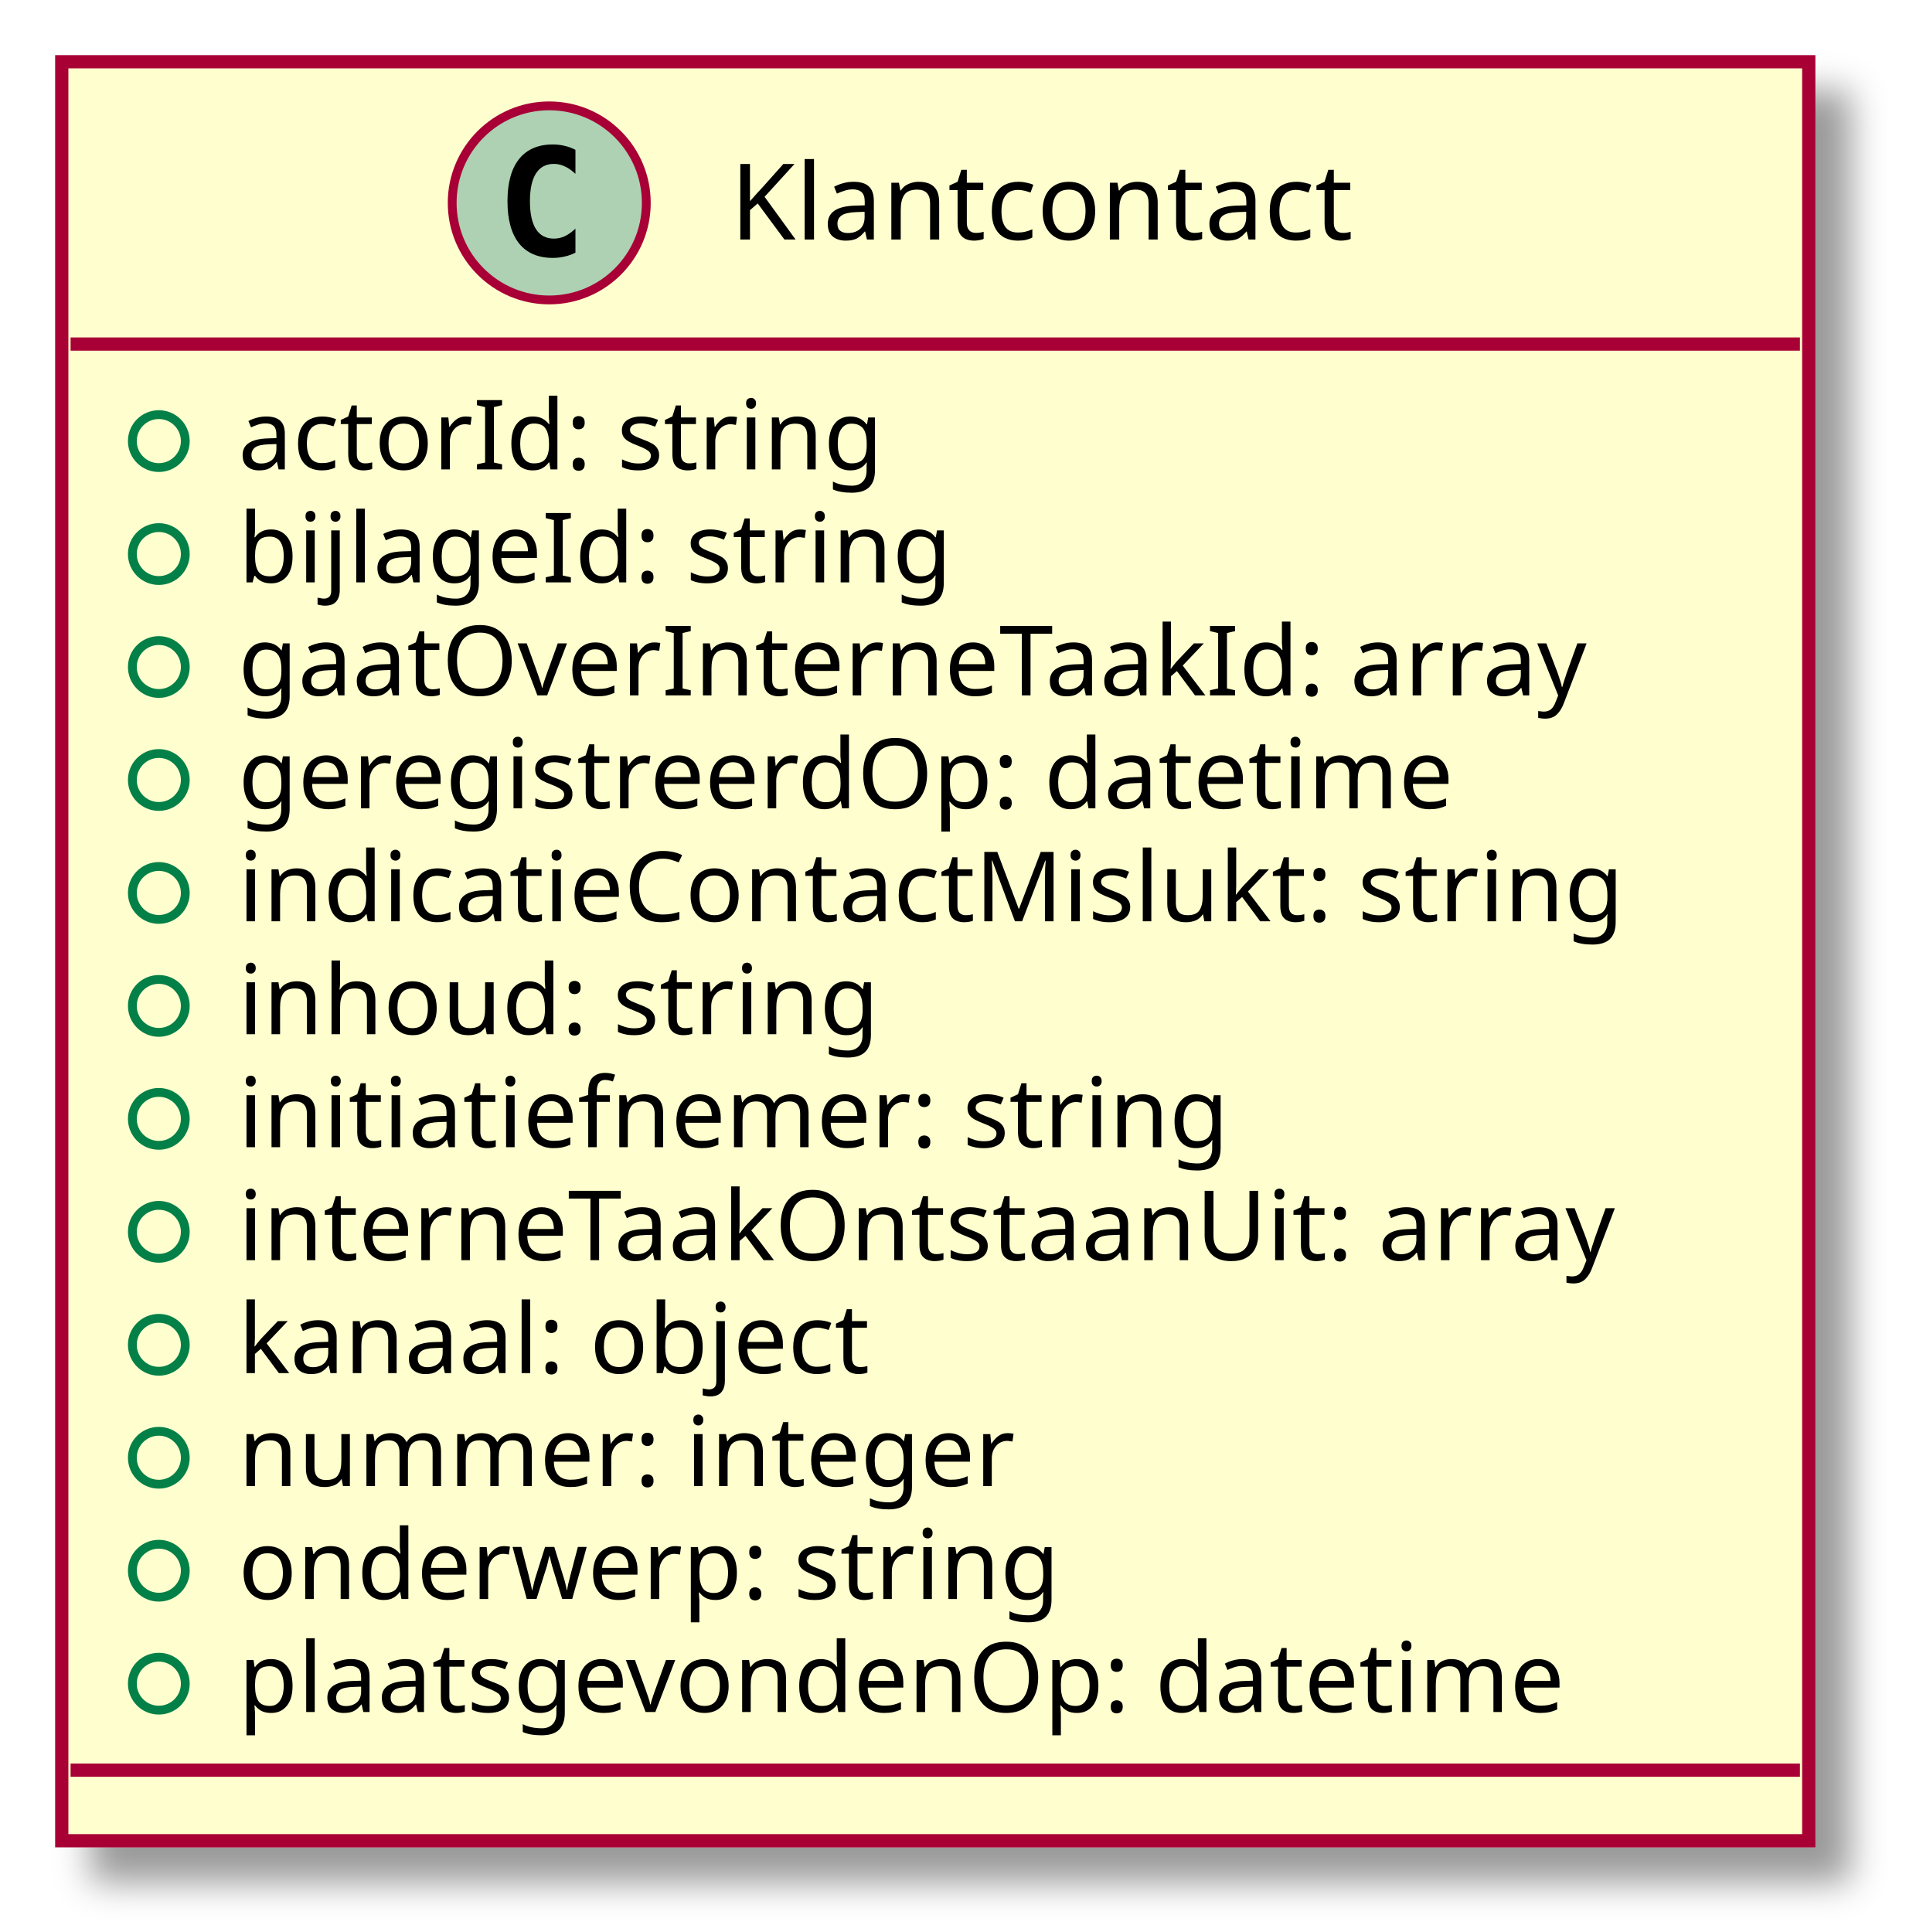
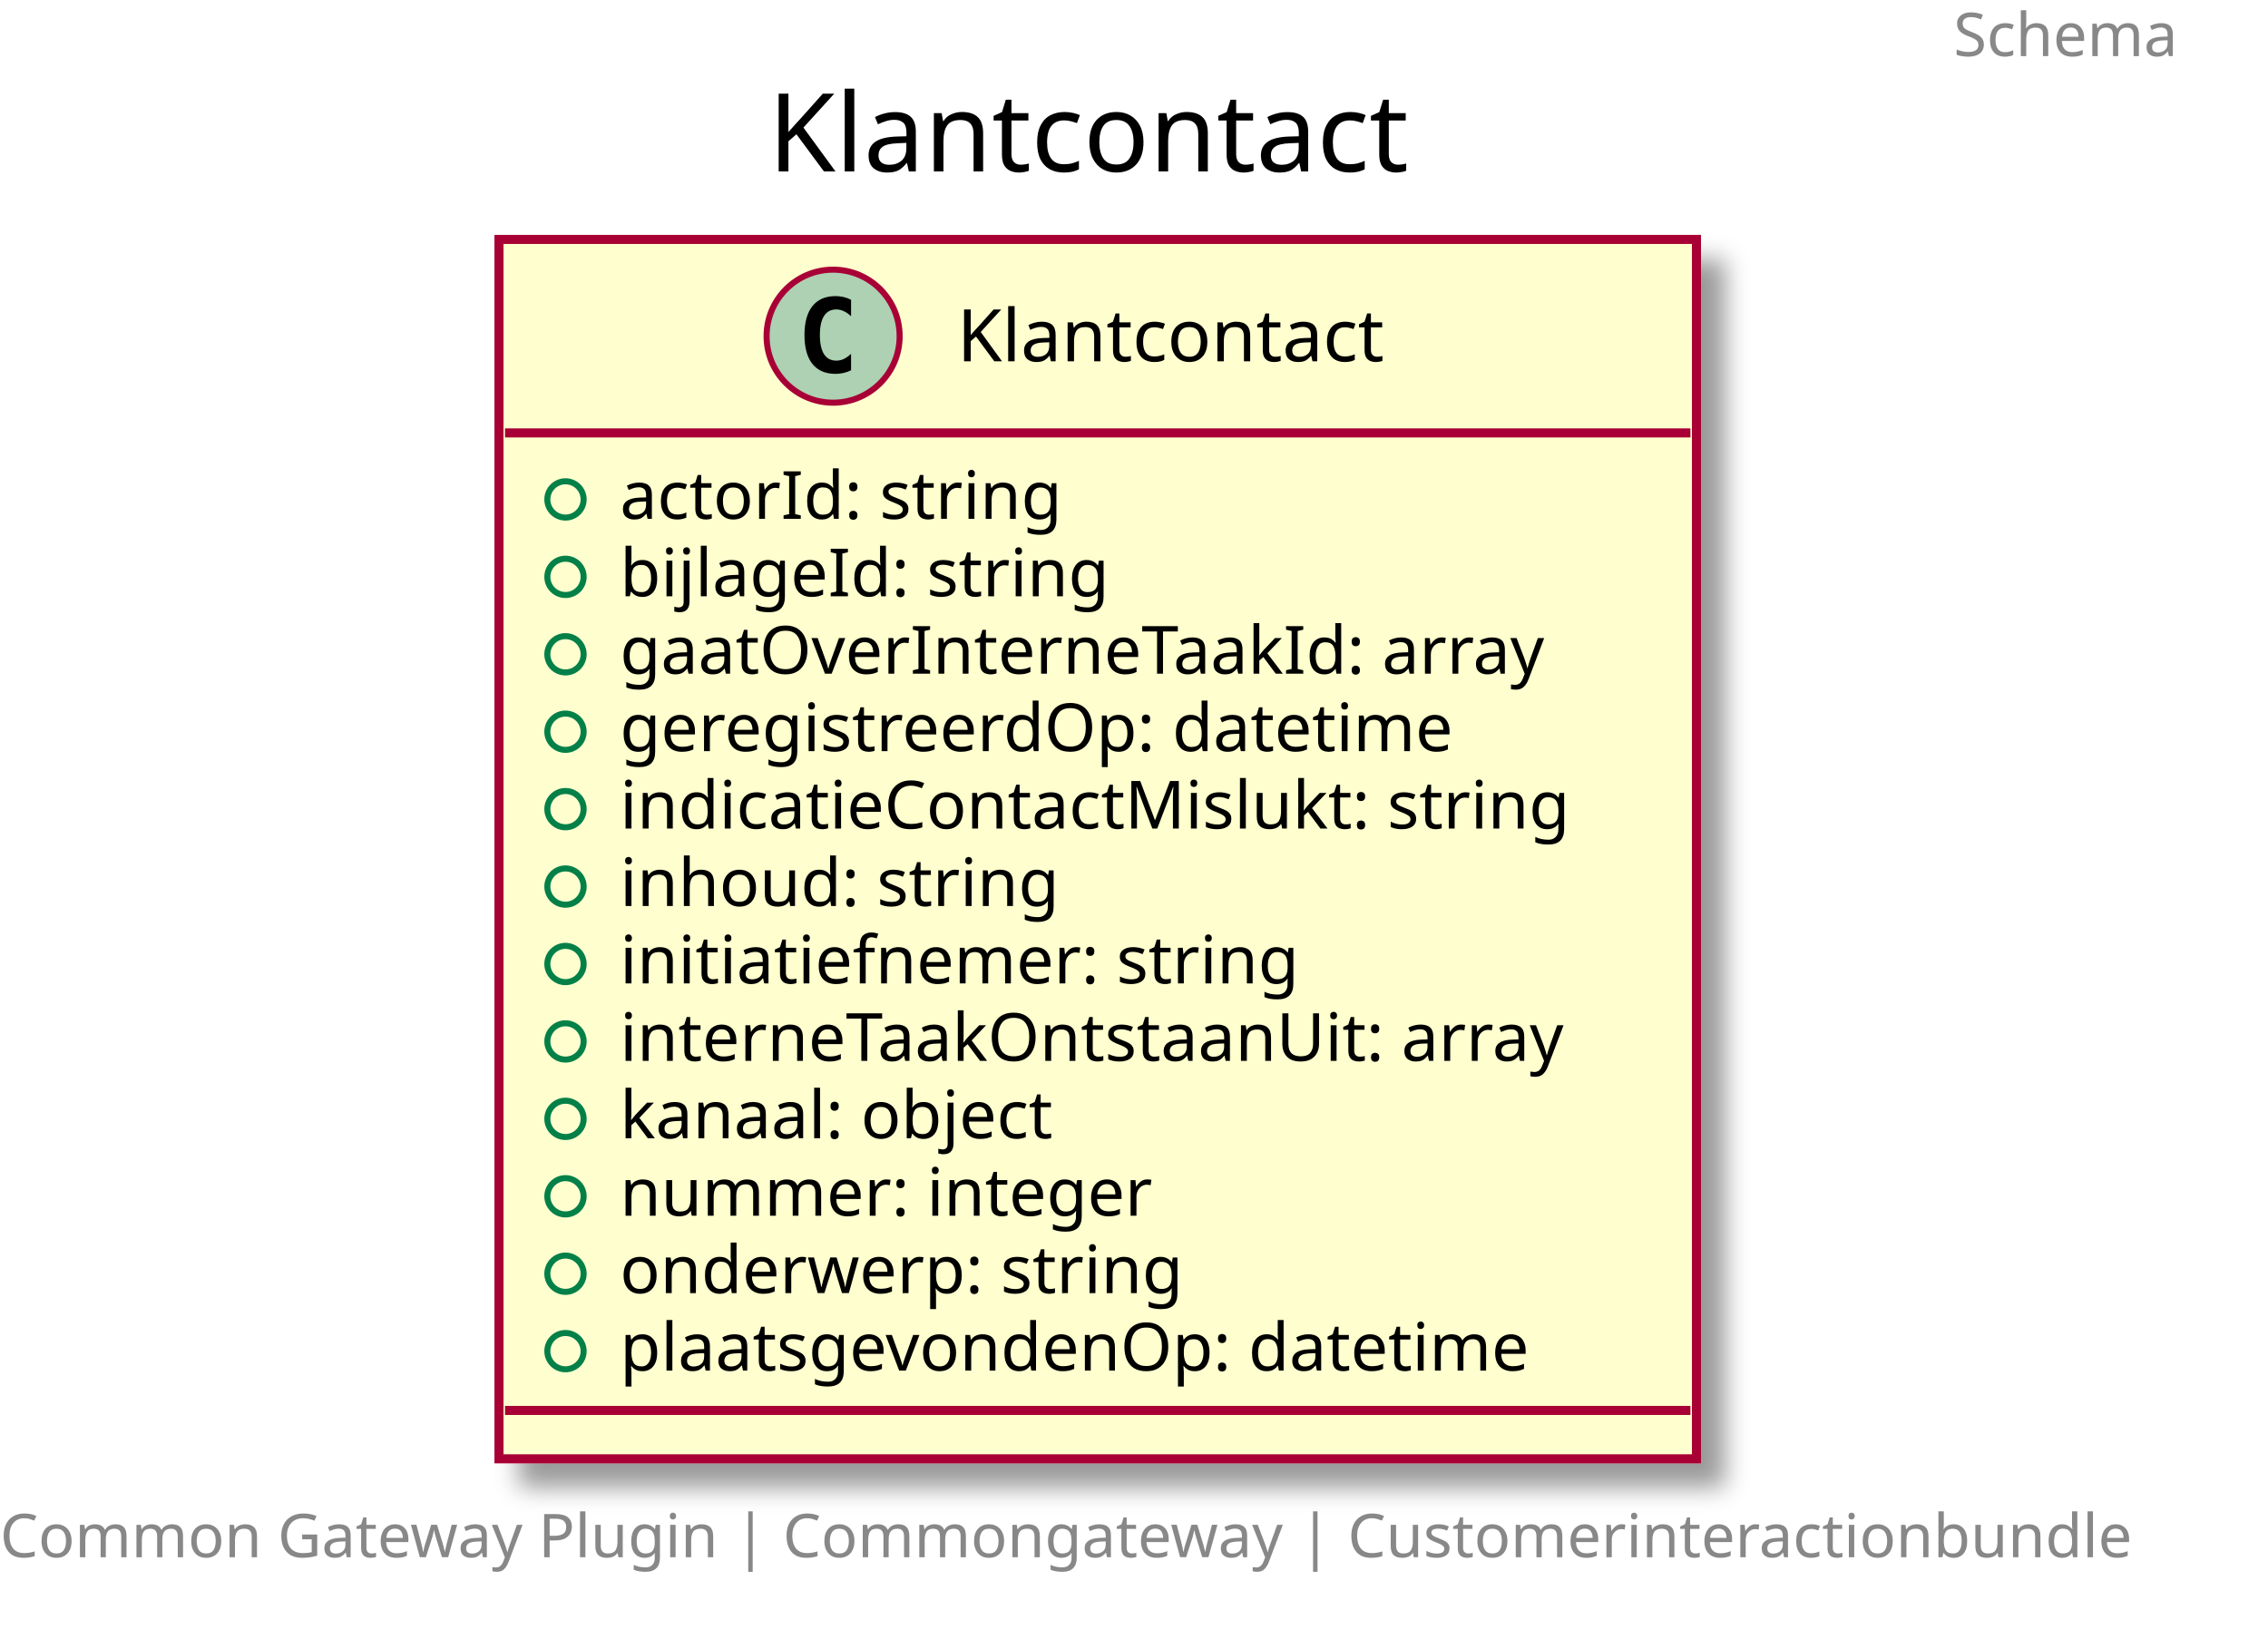
- <svg xmlns="http://www.w3.org/2000/svg" contentScriptType="application/ecmascript" contentStyleType="text/css" height="219px" preserveAspectRatio="none" style="width:216px;height:219px;" version="1.1" viewBox="0 0 216 219" width="216px" zoomAndPan="magnify">
+ <svg xmlns="http://www.w3.org/2000/svg" contentScriptType="application/ecmascript" contentStyleType="text/css" height="271px" preserveAspectRatio="none" style="width:375px;height:271px;" version="1.1" viewBox="0 0 375 271" width="375px" zoomAndPan="magnify">
  <defs>
-     <filter height="300%" id="f1l01fnrlcsgiy" width="300%" x="-1" y="-1">
+     <filter height="300%" id="fhy7sby14jw48" width="300%" x="-1" y="-1">
      <feGaussianBlur result="blurOut" stdDeviation="2.0" />
      <feColorMatrix in="blurOut" result="blurOut2" type="matrix" values="0 0 0 0 0 0 0 0 0 0 0 0 0 0 0 0 0 0 .4 0" />
      <feOffset dx="4.0" dy="4.0" in="blurOut2" result="blurOut3" />
      <feBlend in="SourceGraphic" in2="blurOut3" mode="normal" />
    </filter>
  </defs>
  <g>
-     <rect fill="#FEFECE" filter="url(#f1l01fnrlcsgiy)" height="201.656" id="Klantcontact" style="stroke: #A80036; stroke-width: 1.5;" width="198" x="7" y="7" />
-     <ellipse cx="62.25" cy="23" fill="#ADD1B2" rx="11" ry="11" style="stroke: #A80036; stroke-width: 1.0;" />
-     <path d="M65.219,28.641 Q64.641,28.938 64,29.078 Q63.359,29.234 62.656,29.234 Q60.156,29.234 58.828,27.594 Q57.516,25.938 57.516,22.812 Q57.516,19.688 58.828,18.031 Q60.156,16.375 62.656,16.375 Q63.359,16.375 64,16.531 Q64.656,16.688 65.219,16.984 L65.219,19.703 Q64.594,19.125 64,18.859 Q63.406,18.578 62.781,18.578 Q61.438,18.578 60.75,19.656 Q60.062,20.719 60.062,22.812 Q60.062,24.906 60.75,25.984 Q61.438,27.047 62.781,27.047 Q63.406,27.047 64,26.781 Q64.594,26.5 65.219,25.922 L65.219,28.641 Z " />
-     <text fill="#000000" font-family="sans-serif" font-size="12" lengthAdjust="spacingAndGlyphs" textLength="79" x="82.75" y="27.154">Klantcontact</text>
-     <line style="stroke: #A80036; stroke-width: 1.5;" x1="8" x2="204" y1="39" y2="39" />
-     <ellipse cx="18" cy="50" fill="none" rx="3" ry="3" style="stroke: #038048; stroke-width: 1.0;" />
-     <text fill="#000000" font-family="sans-serif" font-size="11" lengthAdjust="spacingAndGlyphs" textLength="80" x="27" y="53.21">actorId: string</text>
-     <ellipse cx="18" cy="62.805" fill="none" rx="3" ry="3" style="stroke: #038048; stroke-width: 1.0;" />
-     <text fill="#000000" font-family="sans-serif" font-size="11" lengthAdjust="spacingAndGlyphs" textLength="88" x="27" y="66.015">bijlageId: string</text>
-     <ellipse cx="18" cy="75.609" fill="none" rx="3" ry="3" style="stroke: #038048; stroke-width: 1.0;" />
-     <text fill="#000000" font-family="sans-serif" font-size="11" lengthAdjust="spacingAndGlyphs" textLength="167" x="27" y="78.82">gaatOverInterneTaakId: array</text>
-     <ellipse cx="18" cy="88.414" fill="none" rx="3" ry="3" style="stroke: #038048; stroke-width: 1.0;" />
-     <text fill="#000000" font-family="sans-serif" font-size="11" lengthAdjust="spacingAndGlyphs" textLength="152" x="27" y="91.624">geregistreerdOp: datetime</text>
-     <ellipse cx="18" cy="101.219" fill="none" rx="3" ry="3" style="stroke: #038048; stroke-width: 1.0;" />
-     <text fill="#000000" font-family="sans-serif" font-size="11" lengthAdjust="spacingAndGlyphs" textLength="170" x="27" y="104.429">indicatieContactMislukt: string</text>
-     <ellipse cx="18" cy="114.023" fill="none" rx="3" ry="3" style="stroke: #038048; stroke-width: 1.0;" />
-     <text fill="#000000" font-family="sans-serif" font-size="11" lengthAdjust="spacingAndGlyphs" textLength="79" x="27" y="117.234">inhoud: string</text>
-     <ellipse cx="18" cy="126.828" fill="none" rx="3" ry="3" style="stroke: #038048; stroke-width: 1.0;" />
-     <text fill="#000000" font-family="sans-serif" font-size="11" lengthAdjust="spacingAndGlyphs" textLength="123" x="27" y="130.039">initiatiefnemer: string</text>
-     <ellipse cx="18" cy="139.633" fill="none" rx="3" ry="3" style="stroke: #038048; stroke-width: 1.0;" />
-     <text fill="#000000" font-family="sans-serif" font-size="11" lengthAdjust="spacingAndGlyphs" textLength="172" x="27" y="142.843">interneTaakOntstaanUit: array</text>
-     <ellipse cx="18" cy="152.438" fill="none" rx="3" ry="3" style="stroke: #038048; stroke-width: 1.0;" />
-     <text fill="#000000" font-family="sans-serif" font-size="11" lengthAdjust="spacingAndGlyphs" textLength="79" x="27" y="155.648">kanaal: object</text>
-     <ellipse cx="18" cy="165.242" fill="none" rx="3" ry="3" style="stroke: #038048; stroke-width: 1.0;" />
-     <text fill="#000000" font-family="sans-serif" font-size="11" lengthAdjust="spacingAndGlyphs" textLength="96" x="27" y="168.453">nummer: integer</text>
-     <ellipse cx="18" cy="178.047" fill="none" rx="3" ry="3" style="stroke: #038048; stroke-width: 1.0;" />
-     <text fill="#000000" font-family="sans-serif" font-size="11" lengthAdjust="spacingAndGlyphs" textLength="102" x="27" y="181.257">onderwerp: string</text>
-     <ellipse cx="18" cy="190.852" fill="none" rx="3" ry="3" style="stroke: #038048; stroke-width: 1.0;" />
-     <text fill="#000000" font-family="sans-serif" font-size="11" lengthAdjust="spacingAndGlyphs" textLength="164" x="27" y="194.062">plaatsgevondenOp: datetime</text>
-     <line style="stroke: #A80036; stroke-width: 1.5;" x1="8" x2="204" y1="200.656" y2="200.656" />
+     <text fill="#888888" font-family="sans-serif" font-size="10" lengthAdjust="spacingAndGlyphs" textLength="40" x="323" y="9.282">Schema</text>
+     <text fill="#000000" font-family="sans-serif" font-size="18" lengthAdjust="spacingAndGlyphs" textLength="109" x="127" y="28.349">Klantcontact</text>
+     <rect fill="#FEFECE" filter="url(#fhy7sby14jw48)" height="201.656" id="Klantcontact" style="stroke: #A80036; stroke-width: 1.5;" width="198" x="82.5" y="39.594" />
+     <ellipse cx="137.75" cy="55.594" fill="#ADD1B2" rx="11" ry="11" style="stroke: #A80036; stroke-width: 1.0;" />
+     <path d="M140.719,61.234 Q140.141,61.531 139.5,61.672 Q138.859,61.828 138.156,61.828 Q135.656,61.828 134.328,60.188 Q133.016,58.531 133.016,55.406 Q133.016,52.281 134.328,50.625 Q135.656,48.969 138.156,48.969 Q138.859,48.969 139.5,49.125 Q140.156,49.281 140.719,49.578 L140.719,52.297 Q140.094,51.719 139.5,51.453 Q138.906,51.172 138.281,51.172 Q136.938,51.172 136.25,52.25 Q135.562,53.312 135.562,55.406 Q135.562,57.5 136.25,58.578 Q136.938,59.641 138.281,59.641 Q138.906,59.641 139.5,59.375 Q140.094,59.094 140.719,58.516 L140.719,61.234 Z " />
+     <text fill="#000000" font-family="sans-serif" font-size="12" lengthAdjust="spacingAndGlyphs" textLength="79" x="158.25" y="59.748">Klantcontact</text>
+     <line style="stroke: #A80036; stroke-width: 1.5;" x1="83.5" x2="279.5" y1="71.594" y2="71.594" />
+     <ellipse cx="93.5" cy="82.594" fill="none" rx="3" ry="3" style="stroke: #038048; stroke-width: 1.0;" />
+     <text fill="#000000" font-family="sans-serif" font-size="11" lengthAdjust="spacingAndGlyphs" textLength="80" x="102.5" y="85.804">actorId: string</text>
+     <ellipse cx="93.5" cy="95.398" fill="none" rx="3" ry="3" style="stroke: #038048; stroke-width: 1.0;" />
+     <text fill="#000000" font-family="sans-serif" font-size="11" lengthAdjust="spacingAndGlyphs" textLength="88" x="102.5" y="98.609">bijlageId: string</text>
+     <ellipse cx="93.5" cy="108.203" fill="none" rx="3" ry="3" style="stroke: #038048; stroke-width: 1.0;" />
+     <text fill="#000000" font-family="sans-serif" font-size="11" lengthAdjust="spacingAndGlyphs" textLength="167" x="102.5" y="111.414">gaatOverInterneTaakId: array</text>
+     <ellipse cx="93.5" cy="121.008" fill="none" rx="3" ry="3" style="stroke: #038048; stroke-width: 1.0;" />
+     <text fill="#000000" font-family="sans-serif" font-size="11" lengthAdjust="spacingAndGlyphs" textLength="152" x="102.5" y="124.218">geregistreerdOp: datetime</text>
+     <ellipse cx="93.5" cy="133.812" fill="none" rx="3" ry="3" style="stroke: #038048; stroke-width: 1.0;" />
+     <text fill="#000000" font-family="sans-serif" font-size="11" lengthAdjust="spacingAndGlyphs" textLength="170" x="102.5" y="137.023">indicatieContactMislukt: string</text>
+     <ellipse cx="93.5" cy="146.617" fill="none" rx="3" ry="3" style="stroke: #038048; stroke-width: 1.0;" />
+     <text fill="#000000" font-family="sans-serif" font-size="11" lengthAdjust="spacingAndGlyphs" textLength="79" x="102.5" y="149.828">inhoud: string</text>
+     <ellipse cx="93.5" cy="159.422" fill="none" rx="3" ry="3" style="stroke: #038048; stroke-width: 1.0;" />
+     <text fill="#000000" font-family="sans-serif" font-size="11" lengthAdjust="spacingAndGlyphs" textLength="123" x="102.5" y="162.632">initiatiefnemer: string</text>
+     <ellipse cx="93.5" cy="172.227" fill="none" rx="3" ry="3" style="stroke: #038048; stroke-width: 1.0;" />
+     <text fill="#000000" font-family="sans-serif" font-size="11" lengthAdjust="spacingAndGlyphs" textLength="172" x="102.5" y="175.437">interneTaakOntstaanUit: array</text>
+     <ellipse cx="93.5" cy="185.031" fill="none" rx="3" ry="3" style="stroke: #038048; stroke-width: 1.0;" />
+     <text fill="#000000" font-family="sans-serif" font-size="11" lengthAdjust="spacingAndGlyphs" textLength="79" x="102.5" y="188.242">kanaal: object</text>
+     <ellipse cx="93.5" cy="197.836" fill="none" rx="3" ry="3" style="stroke: #038048; stroke-width: 1.0;" />
+     <text fill="#000000" font-family="sans-serif" font-size="11" lengthAdjust="spacingAndGlyphs" textLength="96" x="102.5" y="201.046">nummer: integer</text>
+     <ellipse cx="93.5" cy="210.641" fill="none" rx="3" ry="3" style="stroke: #038048; stroke-width: 1.0;" />
+     <text fill="#000000" font-family="sans-serif" font-size="11" lengthAdjust="spacingAndGlyphs" textLength="102" x="102.5" y="213.851">onderwerp: string</text>
+     <ellipse cx="93.5" cy="223.445" fill="none" rx="3" ry="3" style="stroke: #038048; stroke-width: 1.0;" />
+     <text fill="#000000" font-family="sans-serif" font-size="11" lengthAdjust="spacingAndGlyphs" textLength="164" x="102.5" y="226.656">plaatsgevondenOp: datetime</text>
+     <line style="stroke: #A80036; stroke-width: 1.5;" x1="83.5" x2="279.5" y1="233.25" y2="233.25" />
+     <text fill="#888888" font-family="sans-serif" font-size="10" lengthAdjust="spacingAndGlyphs" textLength="363" x="0" y="257.532">Common Gateway Plugin | Commongateway | Customerinteractionbundle</text>
  </g>
</svg>
